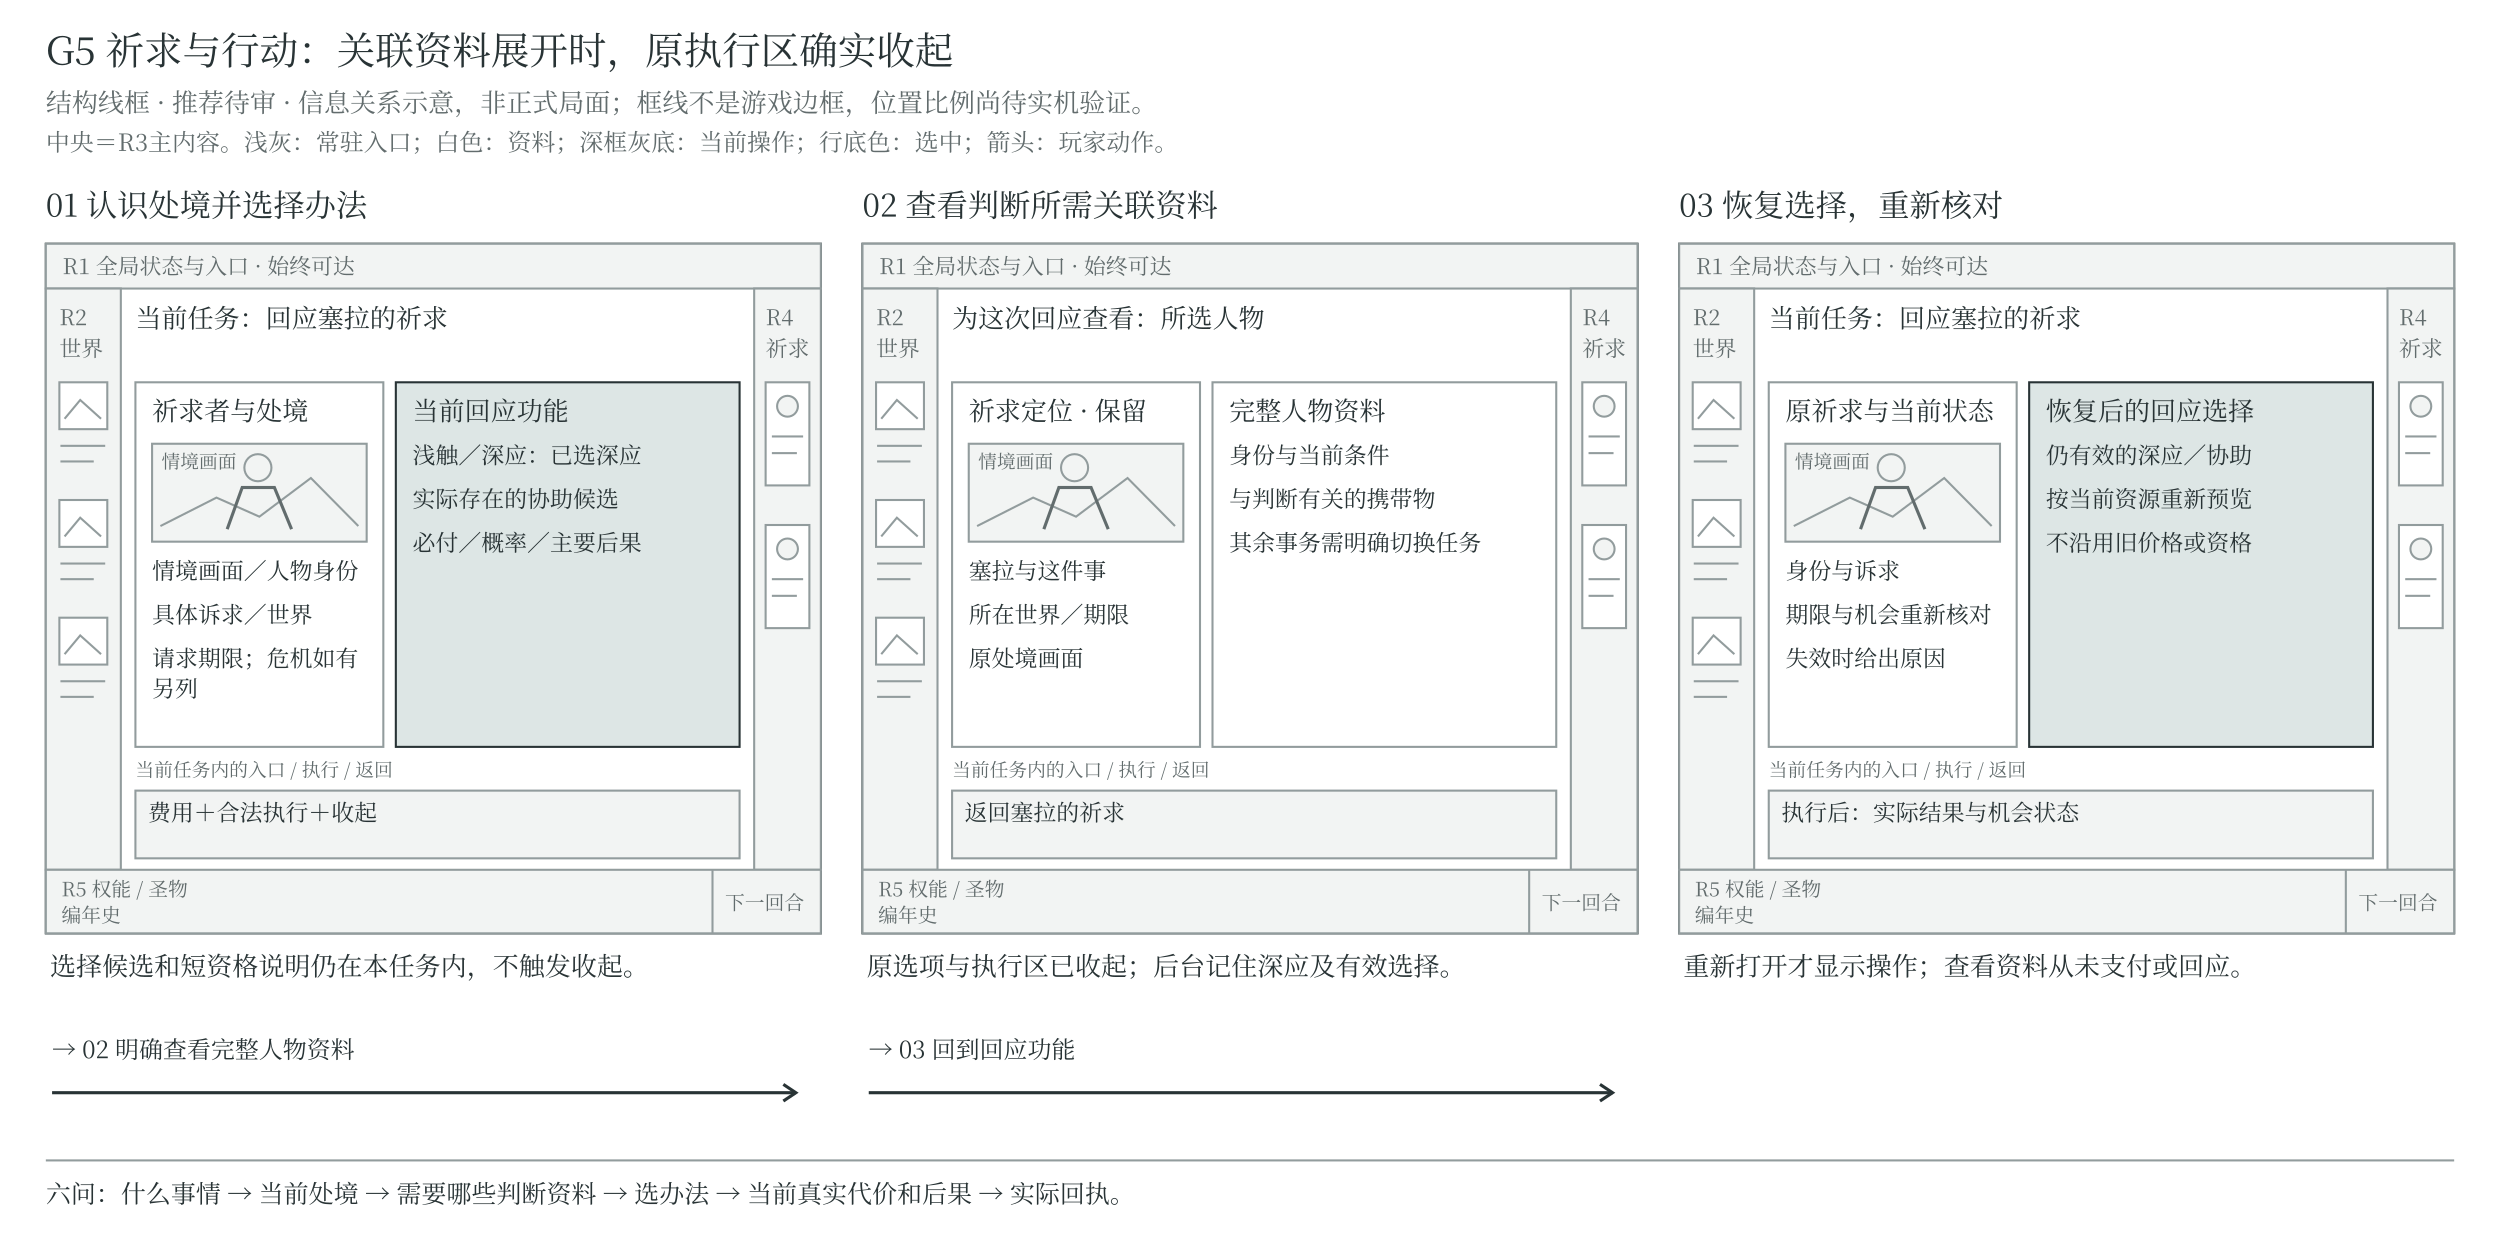
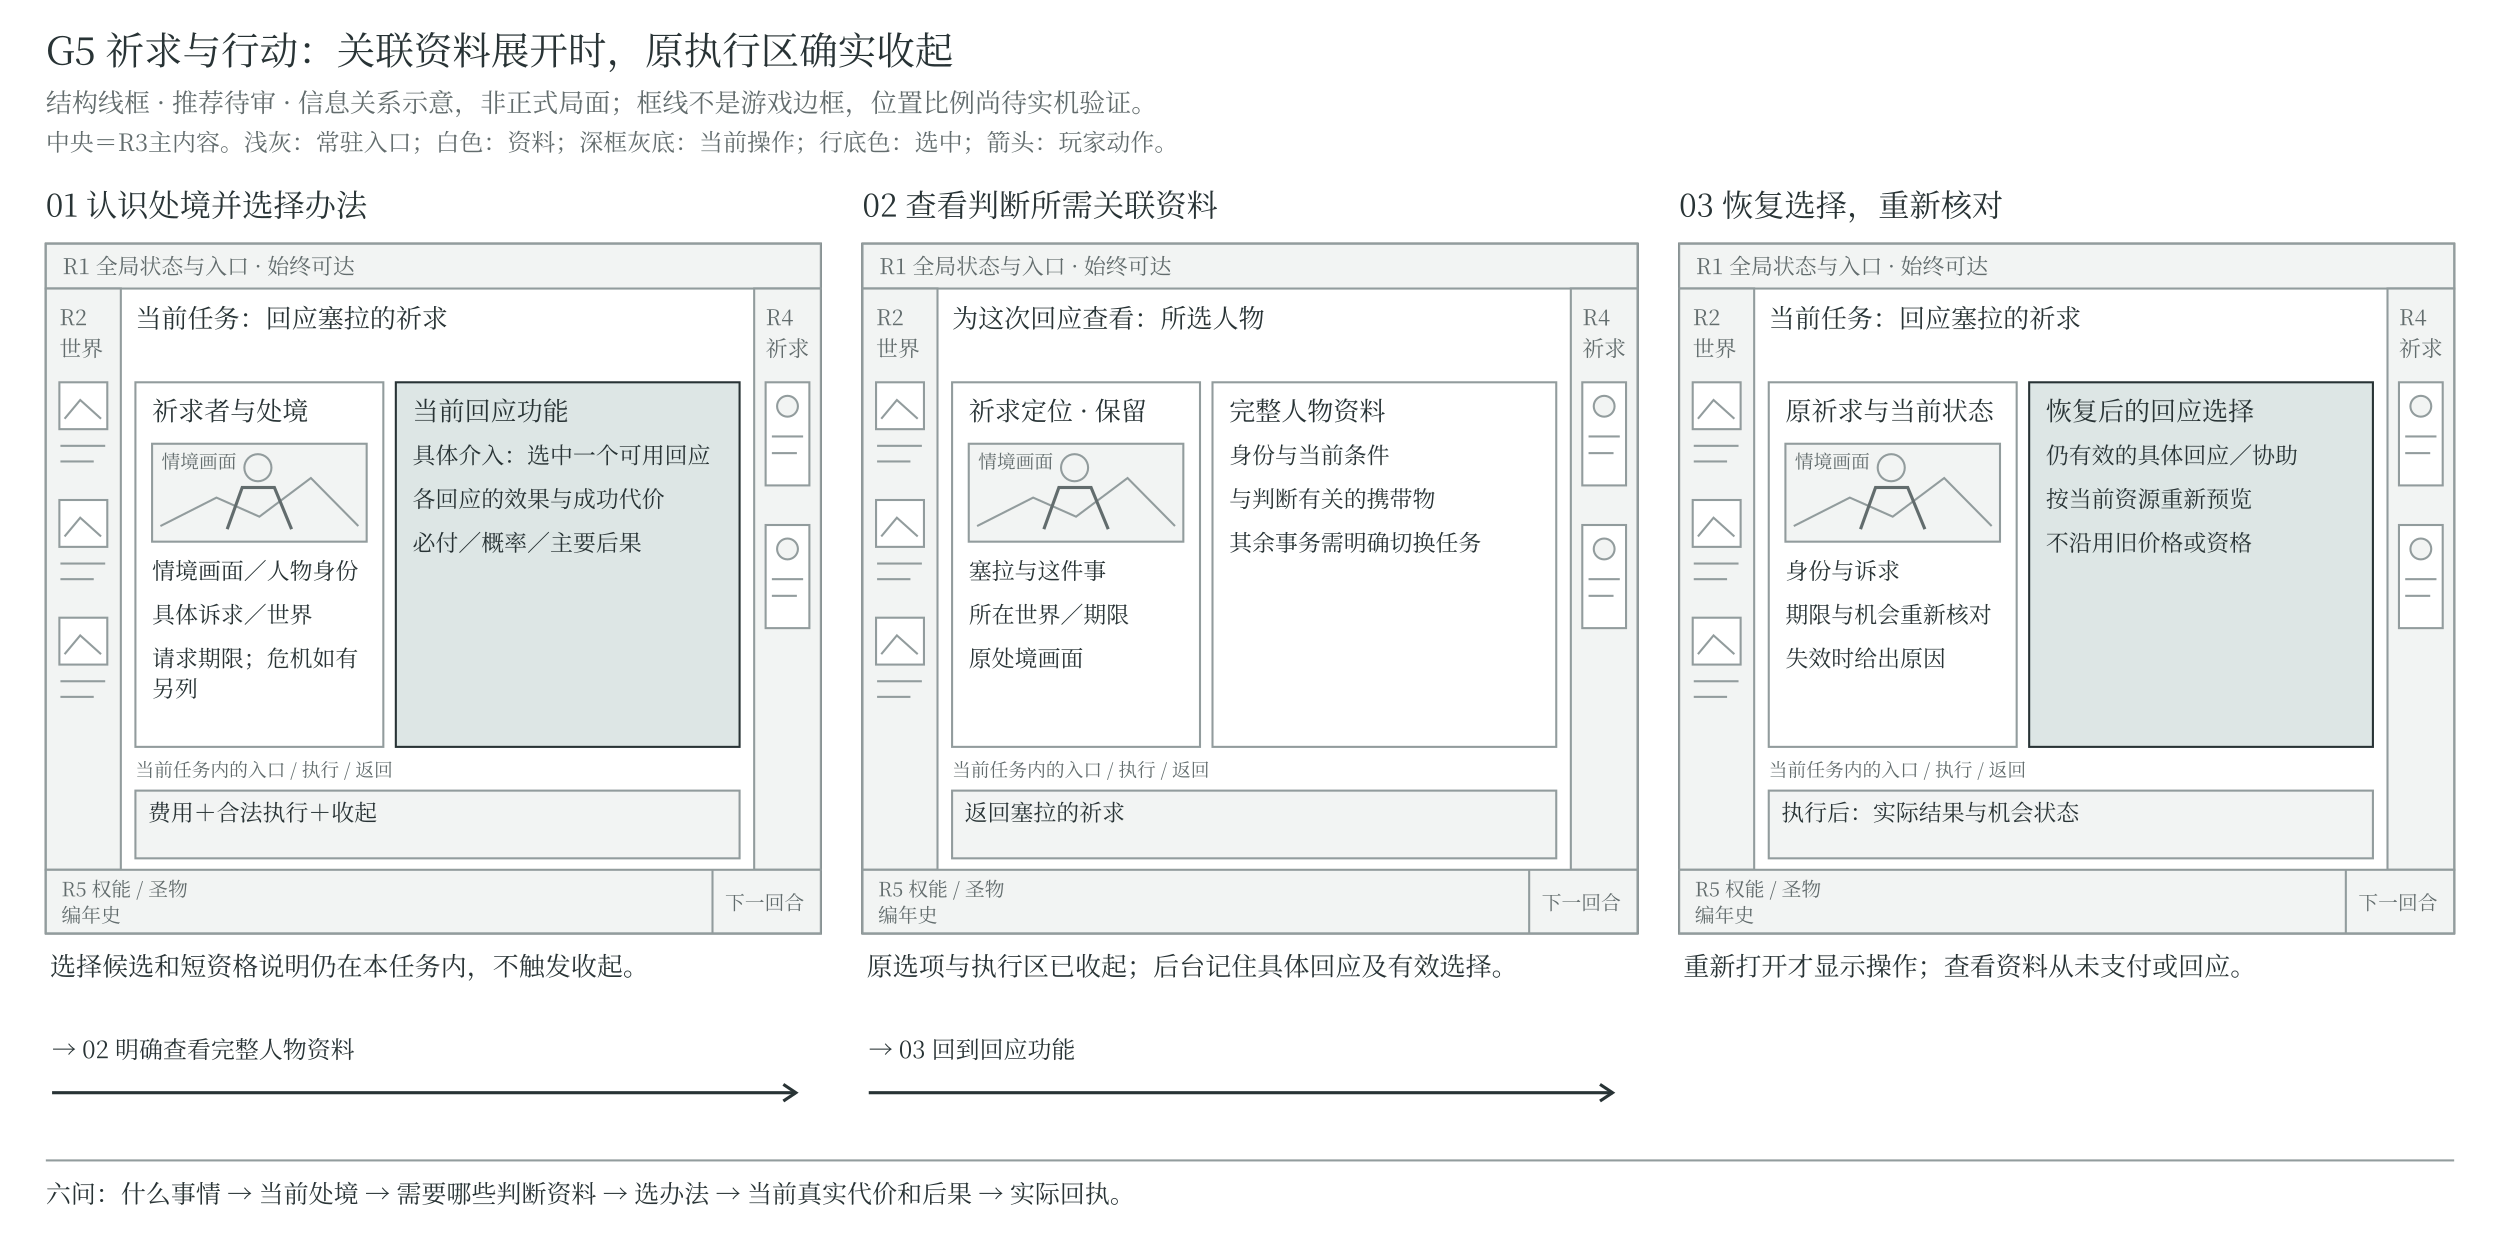
<svg xmlns="http://www.w3.org/2000/svg" width="2400" height="1200" viewBox="0 0 2400 1200">
  <rect width="100%" height="100%" fill="white" />
  <text x="44" y="30" font-family="Songti SC, Noto Serif CJK SC, serif" font-size="37" dominant-baseline="text-before-edge" fill="#283335">G5 祈求与行动：关联资料展开时，原执行区确实收起</text>
  <text x="44" y="86" font-family="Songti SC, Noto Serif CJK SC, serif" font-size="25" dominant-baseline="text-before-edge" fill="#626c6d">结构线框 · 推荐待审 · 信息关系示意，非正式局面；框线不是游戏边框，位置比例尚待实机验证。</text>
  <text x="44" y="125" font-family="Songti SC, Noto Serif CJK SC, serif" font-size="23" dominant-baseline="text-before-edge" fill="#626c6d">中央＝R3主内容。浅灰：常驻入口；白色：资料；深框灰底：当前操作；行底色：选中；箭头：玩家动作。</text>
  <text x="44" y="182" font-family="Songti SC, Noto Serif CJK SC, serif" font-size="30" dominant-baseline="text-before-edge" fill="#283335">01 认识处境并选择办法</text>
  <rect x="44" y="234" width="744" height="662" fill="white" stroke="#283335" stroke-width="2" />
  <rect x="44" y="234" width="744" height="43" fill="#f2f4f3" stroke="#929c9d" stroke-width="2" />
  <text x="60" y="245" font-family="Songti SC, Noto Serif CJK SC, serif" font-size="21" dominant-baseline="text-before-edge" fill="#626c6d">R1  全局状态与入口 · 始终可达</text>
  <rect x="44" y="277" width="72" height="558" fill="#f2f4f3" stroke="#929c9d" stroke-width="2" />
  <text x="57" y="294" font-family="Songti SC, Noto Serif CJK SC, serif" font-size="21" dominant-baseline="text-before-edge" fill="#626c6d">R2</text>
  <text x="57" y="324" font-family="Songti SC, Noto Serif CJK SC, serif" font-size="21" dominant-baseline="text-before-edge" fill="#626c6d">世界</text>
  <rect x="57" y="367" width="46" height="45" fill="white" stroke="#929c9d" stroke-width="2" />
  <polyline points="62,402 77,384 97,402" fill="none" stroke="#929c9d" stroke-width="2" />
  <polyline points="58,428 101,428" fill="none" stroke="#929c9d" stroke-width="2" />
  <polyline points="58,443 90,443" fill="none" stroke="#929c9d" stroke-width="2" />
  <rect x="57" y="480" width="46" height="45" fill="white" stroke="#929c9d" stroke-width="2" />
  <polyline points="62,515 77,497 97,515" fill="none" stroke="#929c9d" stroke-width="2" />
  <polyline points="58,541 101,541" fill="none" stroke="#929c9d" stroke-width="2" />
  <polyline points="58,556 90,556" fill="none" stroke="#929c9d" stroke-width="2" />
  <rect x="57" y="593" width="46" height="45" fill="white" stroke="#929c9d" stroke-width="2" />
  <polyline points="62,628 77,610 97,628" fill="none" stroke="#929c9d" stroke-width="2" />
  <polyline points="58,654 101,654" fill="none" stroke="#929c9d" stroke-width="2" />
  <polyline points="58,669 90,669" fill="none" stroke="#929c9d" stroke-width="2" />
  <rect x="724" y="277" width="64" height="558" fill="#f2f4f3" stroke="#929c9d" stroke-width="2" />
  <text x="735" y="294" font-family="Songti SC, Noto Serif CJK SC, serif" font-size="21" dominant-baseline="text-before-edge" fill="#626c6d">R4</text>
  <text x="735" y="324" font-family="Songti SC, Noto Serif CJK SC, serif" font-size="21" dominant-baseline="text-before-edge" fill="#626c6d">祈求</text>
  <rect x="735" y="367" width="42" height="99" fill="white" stroke="#929c9d" stroke-width="2" />
  <ellipse cx="756.0" cy="390.0" rx="10.0" ry="10.0" fill="#f2f4f3" stroke="#929c9d" stroke-width="2" />
  <polyline points="741,419 771,419" fill="none" stroke="#929c9d" stroke-width="2" />
  <polyline points="741,435 765,435" fill="none" stroke="#929c9d" stroke-width="2" />
  <rect x="735" y="504" width="42" height="99" fill="white" stroke="#929c9d" stroke-width="2" />
  <ellipse cx="756.0" cy="527.0" rx="10.0" ry="10.0" fill="#f2f4f3" stroke="#929c9d" stroke-width="2" />
  <polyline points="741,556 771,556" fill="none" stroke="#929c9d" stroke-width="2" />
  <polyline points="741,572 765,572" fill="none" stroke="#929c9d" stroke-width="2" />
  <text x="130" y="293" font-family="Songti SC, Noto Serif CJK SC, serif" font-size="25" dominant-baseline="text-before-edge" fill="#283335">当前任务：回应塞拉的祈求</text>
  <rect x="130" y="367" width="238" height="350" fill="white" stroke="#929c9d" stroke-width="2" />
  <text x="146" y="382" font-family="Songti SC, Noto Serif CJK SC, serif" font-size="25" dominant-baseline="text-before-edge" fill="#283335">祈求者与处境</text>
  <rect x="146" y="426" width="206" height="94" fill="#f2f4f3" stroke="#929c9d" stroke-width="2" />
  <polyline points="154,505 207.8,477.7 249.0,496 298.44,458.9 344,505" fill="none" stroke="#929c9d" stroke-width="2" />
  <ellipse cx="247.58" cy="449.0" rx="13.0" ry="13.0" fill="#f2f4f3" stroke="#929c9d" stroke-width="2" />
  <polyline points="218.1,508 232.52,468 263.42,468 279.9,508" fill="none" stroke="#626c6d" stroke-width="3" />
  <text x="155" y="434" font-family="Songti SC, Noto Serif CJK SC, serif" font-size="18" dominant-baseline="text-before-edge" fill="#626c6d">情境画面</text>
  <text x="146" y="537" font-family="Songti SC, Noto Serif CJK SC, serif" font-size="22" dominant-baseline="text-before-edge" fill="#283335">情境画面／人物身份</text>
  <text x="146" y="579" font-family="Songti SC, Noto Serif CJK SC, serif" font-size="22" dominant-baseline="text-before-edge" fill="#283335">具体诉求／世界</text>
  <text x="146" y="621" font-family="Songti SC, Noto Serif CJK SC, serif" font-size="22" dominant-baseline="text-before-edge" fill="#283335">请求期限；危机如有</text>
  <text x="146" y="650" font-family="Songti SC, Noto Serif CJK SC, serif" font-size="22" dominant-baseline="text-before-edge" fill="#283335">另列</text>
  <rect x="380" y="367" width="330" height="350" fill="#dde6e5" stroke="#283335" stroke-width="2" />
  <text x="396" y="382" font-family="Songti SC, Noto Serif CJK SC, serif" font-size="25" dominant-baseline="text-before-edge" fill="#283335">当前回应功能</text>
-   <text x="396" y="426" font-family="Songti SC, Noto Serif CJK SC, serif" font-size="22" dominant-baseline="text-before-edge" fill="#283335">浅触／深应：已选深应</text>
-   <text x="396" y="468" font-family="Songti SC, Noto Serif CJK SC, serif" font-size="22" dominant-baseline="text-before-edge" fill="#283335">实际存在的协助候选</text>
+   <text x="396" y="426" font-family="Songti SC, Noto Serif CJK SC, serif" font-size="22" dominant-baseline="text-before-edge" fill="#283335">具体介入：选中一个可用回应</text>
+   <text x="396" y="468" font-family="Songti SC, Noto Serif CJK SC, serif" font-size="22" dominant-baseline="text-before-edge" fill="#283335">各回应的效果与成功代价</text>
  <text x="396" y="510" font-family="Songti SC, Noto Serif CJK SC, serif" font-size="22" dominant-baseline="text-before-edge" fill="#283335">必付／概率／主要后果</text>
  <text x="130" y="730" font-family="Songti SC, Noto Serif CJK SC, serif" font-size="18" dominant-baseline="text-before-edge" fill="#626c6d">当前任务内的入口 / 执行 / 返回</text>
  <rect x="130" y="759" width="580" height="65" fill="#f2f4f3" stroke="#929c9d" stroke-width="2" />
  <text x="142" y="769" font-family="Songti SC, Noto Serif CJK SC, serif" font-size="22" dominant-baseline="text-before-edge" fill="#283335">费用＋合法执行＋收起</text>
  <rect x="44" y="835" width="744" height="61" fill="#f2f4f3" stroke="#929c9d" stroke-width="2" />
  <text x="59" y="844" font-family="Songti SC, Noto Serif CJK SC, serif" font-size="19" dominant-baseline="text-before-edge" fill="#626c6d">R5  权能 / 圣物</text>
  <text x="59" y="869" font-family="Songti SC, Noto Serif CJK SC, serif" font-size="19" dominant-baseline="text-before-edge" fill="#626c6d">编年史</text>
  <polyline points="684,835 684,896" fill="none" stroke="#929c9d" stroke-width="2" />
  <text x="696" y="857" font-family="Songti SC, Noto Serif CJK SC, serif" font-size="19" dominant-baseline="text-before-edge" fill="#626c6d">下一回合</text>
  <text x="48" y="915" font-family="Songti SC, Noto Serif CJK SC, serif" font-size="25" dominant-baseline="text-before-edge" fill="#283335">选择候选和短资格说明仍在本任务内，不触发收起。</text>
  <polyline points="50,1049 764,1049" fill="none" stroke="#283335" stroke-width="3" />
  <polyline points="752,1041 764,1049 752,1057" fill="none" stroke="#283335" stroke-width="3" />
  <text x="50" y="996" font-family="Songti SC, Noto Serif CJK SC, serif" font-size="23" dominant-baseline="text-before-edge" fill="#283335">→ 02  明确查看完整人物资料</text>
  <text x="828" y="182" font-family="Songti SC, Noto Serif CJK SC, serif" font-size="30" dominant-baseline="text-before-edge" fill="#283335">02 查看判断所需关联资料</text>
  <rect x="828" y="234" width="744" height="662" fill="white" stroke="#283335" stroke-width="2" />
  <rect x="828" y="234" width="744" height="43" fill="#f2f4f3" stroke="#929c9d" stroke-width="2" />
  <text x="844" y="245" font-family="Songti SC, Noto Serif CJK SC, serif" font-size="21" dominant-baseline="text-before-edge" fill="#626c6d">R1  全局状态与入口 · 始终可达</text>
  <rect x="828" y="277" width="72" height="558" fill="#f2f4f3" stroke="#929c9d" stroke-width="2" />
  <text x="841" y="294" font-family="Songti SC, Noto Serif CJK SC, serif" font-size="21" dominant-baseline="text-before-edge" fill="#626c6d">R2</text>
  <text x="841" y="324" font-family="Songti SC, Noto Serif CJK SC, serif" font-size="21" dominant-baseline="text-before-edge" fill="#626c6d">世界</text>
  <rect x="841" y="367" width="46" height="45" fill="white" stroke="#929c9d" stroke-width="2" />
  <polyline points="846,402 861,384 881,402" fill="none" stroke="#929c9d" stroke-width="2" />
  <polyline points="842,428 885,428" fill="none" stroke="#929c9d" stroke-width="2" />
  <polyline points="842,443 874,443" fill="none" stroke="#929c9d" stroke-width="2" />
  <rect x="841" y="480" width="46" height="45" fill="white" stroke="#929c9d" stroke-width="2" />
  <polyline points="846,515 861,497 881,515" fill="none" stroke="#929c9d" stroke-width="2" />
  <polyline points="842,541 885,541" fill="none" stroke="#929c9d" stroke-width="2" />
  <polyline points="842,556 874,556" fill="none" stroke="#929c9d" stroke-width="2" />
  <rect x="841" y="593" width="46" height="45" fill="white" stroke="#929c9d" stroke-width="2" />
  <polyline points="846,628 861,610 881,628" fill="none" stroke="#929c9d" stroke-width="2" />
  <polyline points="842,654 885,654" fill="none" stroke="#929c9d" stroke-width="2" />
  <polyline points="842,669 874,669" fill="none" stroke="#929c9d" stroke-width="2" />
  <rect x="1508" y="277" width="64" height="558" fill="#f2f4f3" stroke="#929c9d" stroke-width="2" />
  <text x="1519" y="294" font-family="Songti SC, Noto Serif CJK SC, serif" font-size="21" dominant-baseline="text-before-edge" fill="#626c6d">R4</text>
  <text x="1519" y="324" font-family="Songti SC, Noto Serif CJK SC, serif" font-size="21" dominant-baseline="text-before-edge" fill="#626c6d">祈求</text>
  <rect x="1519" y="367" width="42" height="99" fill="white" stroke="#929c9d" stroke-width="2" />
  <ellipse cx="1540.0" cy="390.0" rx="10.0" ry="10.0" fill="#f2f4f3" stroke="#929c9d" stroke-width="2" />
  <polyline points="1525,419 1555,419" fill="none" stroke="#929c9d" stroke-width="2" />
  <polyline points="1525,435 1549,435" fill="none" stroke="#929c9d" stroke-width="2" />
  <rect x="1519" y="504" width="42" height="99" fill="white" stroke="#929c9d" stroke-width="2" />
  <ellipse cx="1540.0" cy="527.0" rx="10.0" ry="10.0" fill="#f2f4f3" stroke="#929c9d" stroke-width="2" />
  <polyline points="1525,556 1555,556" fill="none" stroke="#929c9d" stroke-width="2" />
  <polyline points="1525,572 1549,572" fill="none" stroke="#929c9d" stroke-width="2" />
  <text x="914" y="293" font-family="Songti SC, Noto Serif CJK SC, serif" font-size="25" dominant-baseline="text-before-edge" fill="#283335">为这次回应查看：所选人物</text>
  <rect x="914" y="367" width="238" height="350" fill="white" stroke="#929c9d" stroke-width="2" />
  <text x="930" y="382" font-family="Songti SC, Noto Serif CJK SC, serif" font-size="25" dominant-baseline="text-before-edge" fill="#283335">祈求定位 · 保留</text>
  <rect x="930" y="426" width="206" height="94" fill="#f2f4f3" stroke="#929c9d" stroke-width="2" />
  <polyline points="938,505 991.8,477.7 1033.0,496 1082.44,458.9 1128,505" fill="none" stroke="#929c9d" stroke-width="2" />
  <ellipse cx="1031.58" cy="449.0" rx="13.0" ry="13.0" fill="#f2f4f3" stroke="#929c9d" stroke-width="2" />
  <polyline points="1002.1,508 1016.52,468 1047.42,468 1063.9,508" fill="none" stroke="#626c6d" stroke-width="3" />
  <text x="939" y="434" font-family="Songti SC, Noto Serif CJK SC, serif" font-size="18" dominant-baseline="text-before-edge" fill="#626c6d">情境画面</text>
  <text x="930" y="537" font-family="Songti SC, Noto Serif CJK SC, serif" font-size="22" dominant-baseline="text-before-edge" fill="#283335">塞拉与这件事</text>
  <text x="930" y="579" font-family="Songti SC, Noto Serif CJK SC, serif" font-size="22" dominant-baseline="text-before-edge" fill="#283335">所在世界／期限</text>
  <text x="930" y="621" font-family="Songti SC, Noto Serif CJK SC, serif" font-size="22" dominant-baseline="text-before-edge" fill="#283335">原处境画面</text>
  <rect x="1164" y="367" width="330" height="350" fill="white" stroke="#929c9d" stroke-width="2" />
  <text x="1180" y="382" font-family="Songti SC, Noto Serif CJK SC, serif" font-size="25" dominant-baseline="text-before-edge" fill="#283335">完整人物资料</text>
  <text x="1180" y="426" font-family="Songti SC, Noto Serif CJK SC, serif" font-size="22" dominant-baseline="text-before-edge" fill="#283335">身份与当前条件</text>
  <text x="1180" y="468" font-family="Songti SC, Noto Serif CJK SC, serif" font-size="22" dominant-baseline="text-before-edge" fill="#283335">与判断有关的携带物</text>
  <text x="1180" y="510" font-family="Songti SC, Noto Serif CJK SC, serif" font-size="22" dominant-baseline="text-before-edge" fill="#283335">其余事务需明确切换任务</text>
  <text x="914" y="730" font-family="Songti SC, Noto Serif CJK SC, serif" font-size="18" dominant-baseline="text-before-edge" fill="#626c6d">当前任务内的入口 / 执行 / 返回</text>
  <rect x="914" y="759" width="580" height="65" fill="#f2f4f3" stroke="#929c9d" stroke-width="2" />
  <text x="926" y="769" font-family="Songti SC, Noto Serif CJK SC, serif" font-size="22" dominant-baseline="text-before-edge" fill="#283335">返回塞拉的祈求</text>
  <rect x="828" y="835" width="744" height="61" fill="#f2f4f3" stroke="#929c9d" stroke-width="2" />
  <text x="843" y="844" font-family="Songti SC, Noto Serif CJK SC, serif" font-size="19" dominant-baseline="text-before-edge" fill="#626c6d">R5  权能 / 圣物</text>
  <text x="843" y="869" font-family="Songti SC, Noto Serif CJK SC, serif" font-size="19" dominant-baseline="text-before-edge" fill="#626c6d">编年史</text>
  <polyline points="1468,835 1468,896" fill="none" stroke="#929c9d" stroke-width="2" />
  <text x="1480" y="857" font-family="Songti SC, Noto Serif CJK SC, serif" font-size="19" dominant-baseline="text-before-edge" fill="#626c6d">下一回合</text>
-   <text x="832" y="915" font-family="Songti SC, Noto Serif CJK SC, serif" font-size="25" dominant-baseline="text-before-edge" fill="#283335">原选项与执行区已收起；后台记住深应及有效选择。</text>
+   <text x="832" y="915" font-family="Songti SC, Noto Serif CJK SC, serif" font-size="25" dominant-baseline="text-before-edge" fill="#283335">原选项与执行区已收起；后台记住具体回应及有效选择。</text>
  <polyline points="834,1049 1548,1049" fill="none" stroke="#283335" stroke-width="3" />
  <polyline points="1536,1041 1548,1049 1536,1057" fill="none" stroke="#283335" stroke-width="3" />
  <text x="834" y="996" font-family="Songti SC, Noto Serif CJK SC, serif" font-size="23" dominant-baseline="text-before-edge" fill="#283335">→ 03  回到回应功能</text>
  <text x="1612" y="182" font-family="Songti SC, Noto Serif CJK SC, serif" font-size="30" dominant-baseline="text-before-edge" fill="#283335">03 恢复选择，重新核对</text>
  <rect x="1612" y="234" width="744" height="662" fill="white" stroke="#283335" stroke-width="2" />
  <rect x="1612" y="234" width="744" height="43" fill="#f2f4f3" stroke="#929c9d" stroke-width="2" />
  <text x="1628" y="245" font-family="Songti SC, Noto Serif CJK SC, serif" font-size="21" dominant-baseline="text-before-edge" fill="#626c6d">R1  全局状态与入口 · 始终可达</text>
  <rect x="1612" y="277" width="72" height="558" fill="#f2f4f3" stroke="#929c9d" stroke-width="2" />
  <text x="1625" y="294" font-family="Songti SC, Noto Serif CJK SC, serif" font-size="21" dominant-baseline="text-before-edge" fill="#626c6d">R2</text>
  <text x="1625" y="324" font-family="Songti SC, Noto Serif CJK SC, serif" font-size="21" dominant-baseline="text-before-edge" fill="#626c6d">世界</text>
  <rect x="1625" y="367" width="46" height="45" fill="white" stroke="#929c9d" stroke-width="2" />
  <polyline points="1630,402 1645,384 1665,402" fill="none" stroke="#929c9d" stroke-width="2" />
  <polyline points="1626,428 1669,428" fill="none" stroke="#929c9d" stroke-width="2" />
  <polyline points="1626,443 1658,443" fill="none" stroke="#929c9d" stroke-width="2" />
  <rect x="1625" y="480" width="46" height="45" fill="white" stroke="#929c9d" stroke-width="2" />
  <polyline points="1630,515 1645,497 1665,515" fill="none" stroke="#929c9d" stroke-width="2" />
  <polyline points="1626,541 1669,541" fill="none" stroke="#929c9d" stroke-width="2" />
  <polyline points="1626,556 1658,556" fill="none" stroke="#929c9d" stroke-width="2" />
  <rect x="1625" y="593" width="46" height="45" fill="white" stroke="#929c9d" stroke-width="2" />
  <polyline points="1630,628 1645,610 1665,628" fill="none" stroke="#929c9d" stroke-width="2" />
  <polyline points="1626,654 1669,654" fill="none" stroke="#929c9d" stroke-width="2" />
  <polyline points="1626,669 1658,669" fill="none" stroke="#929c9d" stroke-width="2" />
  <rect x="2292" y="277" width="64" height="558" fill="#f2f4f3" stroke="#929c9d" stroke-width="2" />
  <text x="2303" y="294" font-family="Songti SC, Noto Serif CJK SC, serif" font-size="21" dominant-baseline="text-before-edge" fill="#626c6d">R4</text>
  <text x="2303" y="324" font-family="Songti SC, Noto Serif CJK SC, serif" font-size="21" dominant-baseline="text-before-edge" fill="#626c6d">祈求</text>
  <rect x="2303" y="367" width="42" height="99" fill="white" stroke="#929c9d" stroke-width="2" />
  <ellipse cx="2324.0" cy="390.0" rx="10.0" ry="10.0" fill="#f2f4f3" stroke="#929c9d" stroke-width="2" />
  <polyline points="2309,419 2339,419" fill="none" stroke="#929c9d" stroke-width="2" />
  <polyline points="2309,435 2333,435" fill="none" stroke="#929c9d" stroke-width="2" />
  <rect x="2303" y="504" width="42" height="99" fill="white" stroke="#929c9d" stroke-width="2" />
  <ellipse cx="2324.0" cy="527.0" rx="10.0" ry="10.0" fill="#f2f4f3" stroke="#929c9d" stroke-width="2" />
  <polyline points="2309,556 2339,556" fill="none" stroke="#929c9d" stroke-width="2" />
  <polyline points="2309,572 2333,572" fill="none" stroke="#929c9d" stroke-width="2" />
  <text x="1698" y="293" font-family="Songti SC, Noto Serif CJK SC, serif" font-size="25" dominant-baseline="text-before-edge" fill="#283335">当前任务：回应塞拉的祈求</text>
  <rect x="1698" y="367" width="238" height="350" fill="white" stroke="#929c9d" stroke-width="2" />
  <text x="1714" y="382" font-family="Songti SC, Noto Serif CJK SC, serif" font-size="25" dominant-baseline="text-before-edge" fill="#283335">原祈求与当前状态</text>
  <rect x="1714" y="426" width="206" height="94" fill="#f2f4f3" stroke="#929c9d" stroke-width="2" />
  <polyline points="1722,505 1775.8,477.7 1817.0,496 1866.44,458.9 1912,505" fill="none" stroke="#929c9d" stroke-width="2" />
  <ellipse cx="1815.58" cy="449.0" rx="13.0" ry="13.0" fill="#f2f4f3" stroke="#929c9d" stroke-width="2" />
  <polyline points="1786.1,508 1800.52,468 1831.42,468 1847.9,508" fill="none" stroke="#626c6d" stroke-width="3" />
  <text x="1723" y="434" font-family="Songti SC, Noto Serif CJK SC, serif" font-size="18" dominant-baseline="text-before-edge" fill="#626c6d">情境画面</text>
  <text x="1714" y="537" font-family="Songti SC, Noto Serif CJK SC, serif" font-size="22" dominant-baseline="text-before-edge" fill="#283335">身份与诉求</text>
  <text x="1714" y="579" font-family="Songti SC, Noto Serif CJK SC, serif" font-size="22" dominant-baseline="text-before-edge" fill="#283335">期限与机会重新核对</text>
  <text x="1714" y="621" font-family="Songti SC, Noto Serif CJK SC, serif" font-size="22" dominant-baseline="text-before-edge" fill="#283335">失效时给出原因</text>
  <rect x="1948" y="367" width="330" height="350" fill="#dde6e5" stroke="#283335" stroke-width="2" />
  <text x="1964" y="382" font-family="Songti SC, Noto Serif CJK SC, serif" font-size="25" dominant-baseline="text-before-edge" fill="#283335">恢复后的回应选择</text>
-   <text x="1964" y="426" font-family="Songti SC, Noto Serif CJK SC, serif" font-size="22" dominant-baseline="text-before-edge" fill="#283335">仍有效的深应／协助</text>
+   <text x="1964" y="426" font-family="Songti SC, Noto Serif CJK SC, serif" font-size="22" dominant-baseline="text-before-edge" fill="#283335">仍有效的具体回应／协助</text>
  <text x="1964" y="468" font-family="Songti SC, Noto Serif CJK SC, serif" font-size="22" dominant-baseline="text-before-edge" fill="#283335">按当前资源重新预览</text>
  <text x="1964" y="510" font-family="Songti SC, Noto Serif CJK SC, serif" font-size="22" dominant-baseline="text-before-edge" fill="#283335">不沿用旧价格或资格</text>
  <text x="1698" y="730" font-family="Songti SC, Noto Serif CJK SC, serif" font-size="18" dominant-baseline="text-before-edge" fill="#626c6d">当前任务内的入口 / 执行 / 返回</text>
  <rect x="1698" y="759" width="580" height="65" fill="#f2f4f3" stroke="#929c9d" stroke-width="2" />
  <text x="1710" y="769" font-family="Songti SC, Noto Serif CJK SC, serif" font-size="22" dominant-baseline="text-before-edge" fill="#283335">执行后：实际结果与机会状态</text>
  <rect x="1612" y="835" width="744" height="61" fill="#f2f4f3" stroke="#929c9d" stroke-width="2" />
  <text x="1627" y="844" font-family="Songti SC, Noto Serif CJK SC, serif" font-size="19" dominant-baseline="text-before-edge" fill="#626c6d">R5  权能 / 圣物</text>
  <text x="1627" y="869" font-family="Songti SC, Noto Serif CJK SC, serif" font-size="19" dominant-baseline="text-before-edge" fill="#626c6d">编年史</text>
  <polyline points="2252,835 2252,896" fill="none" stroke="#929c9d" stroke-width="2" />
  <text x="2264" y="857" font-family="Songti SC, Noto Serif CJK SC, serif" font-size="19" dominant-baseline="text-before-edge" fill="#626c6d">下一回合</text>
  <text x="1616" y="915" font-family="Songti SC, Noto Serif CJK SC, serif" font-size="25" dominant-baseline="text-before-edge" fill="#283335">重新打开才显示操作；查看资料从未支付或回应。</text>
  <polyline points="44,1114 2356,1114" fill="none" stroke="#929c9d" stroke-width="2" />
  <text x="44" y="1134" font-family="Songti SC, Noto Serif CJK SC, serif" font-size="24" dominant-baseline="text-before-edge" fill="#283335">六问：什么事情 → 当前处境 → 需要哪些判断资料 → 选办法 → 当前真实代价和后果 → 实际回执。</text>
</svg>
